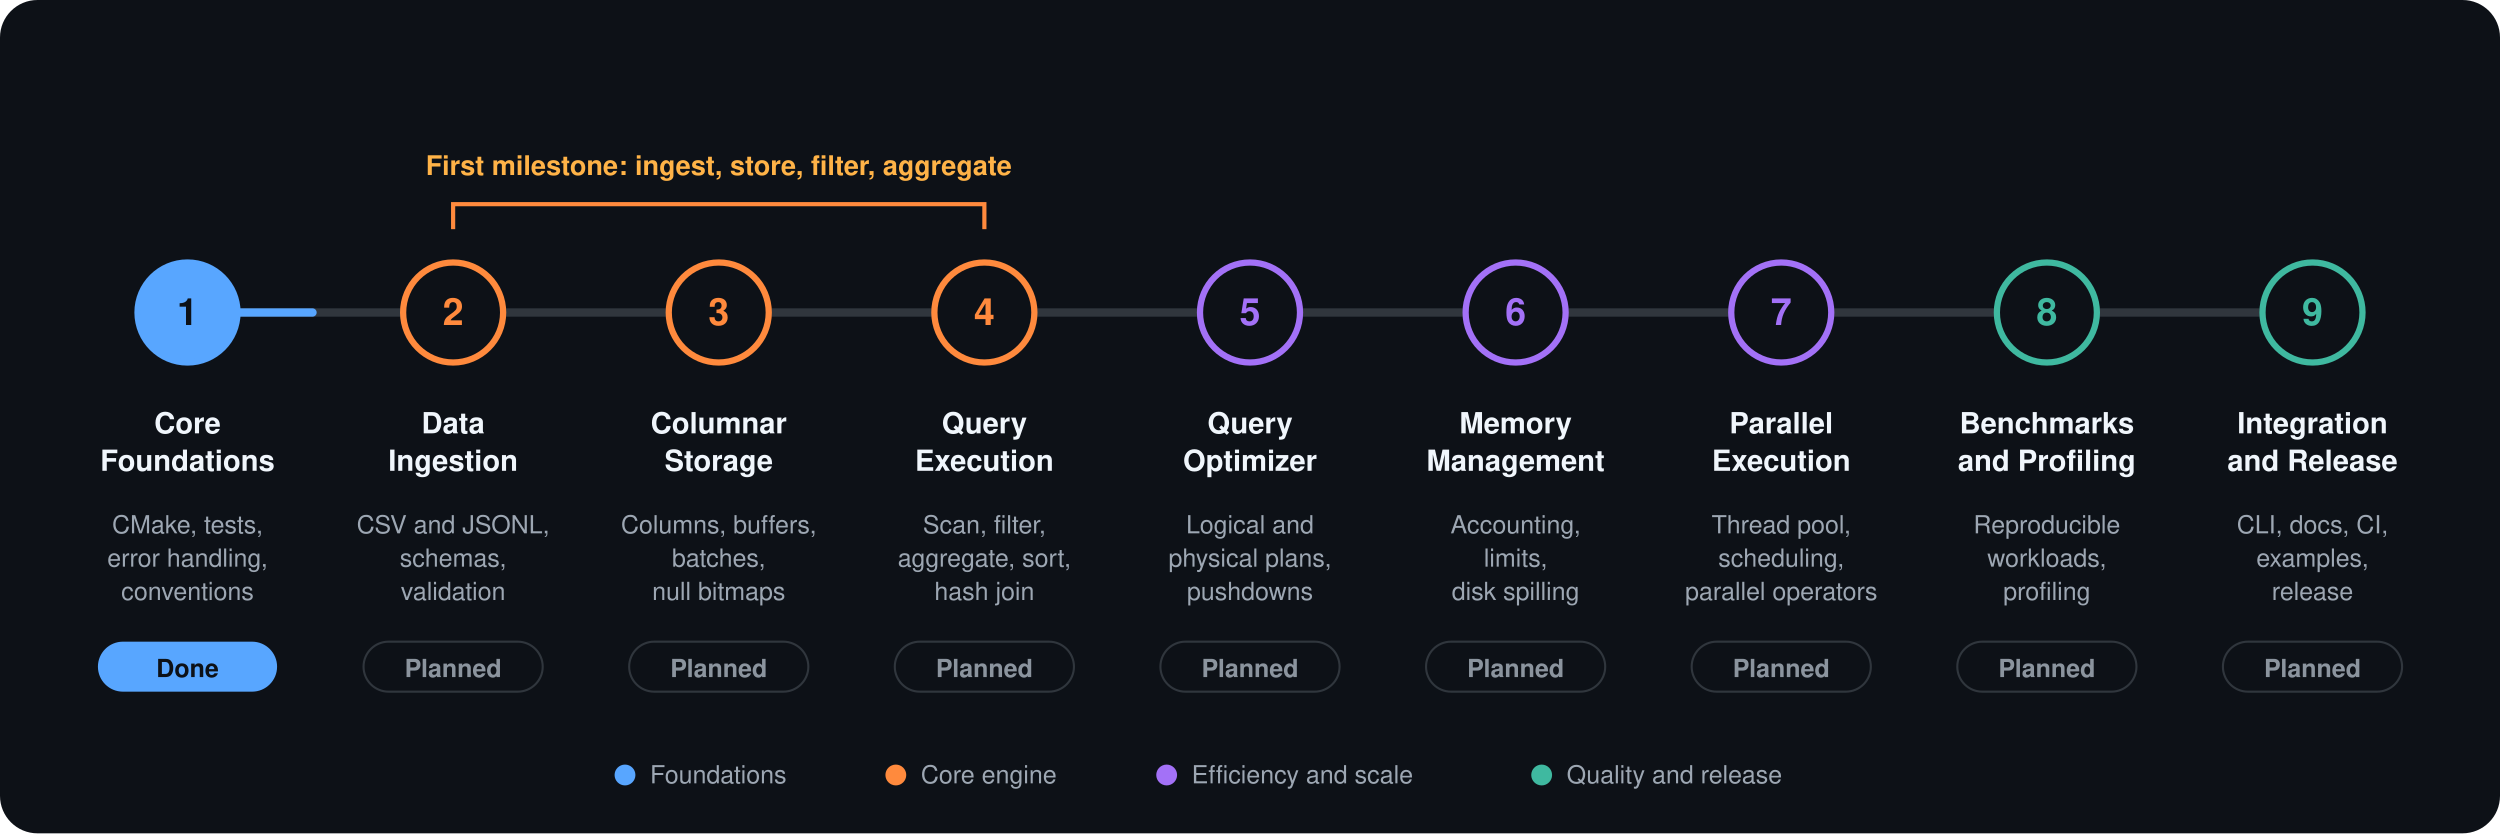
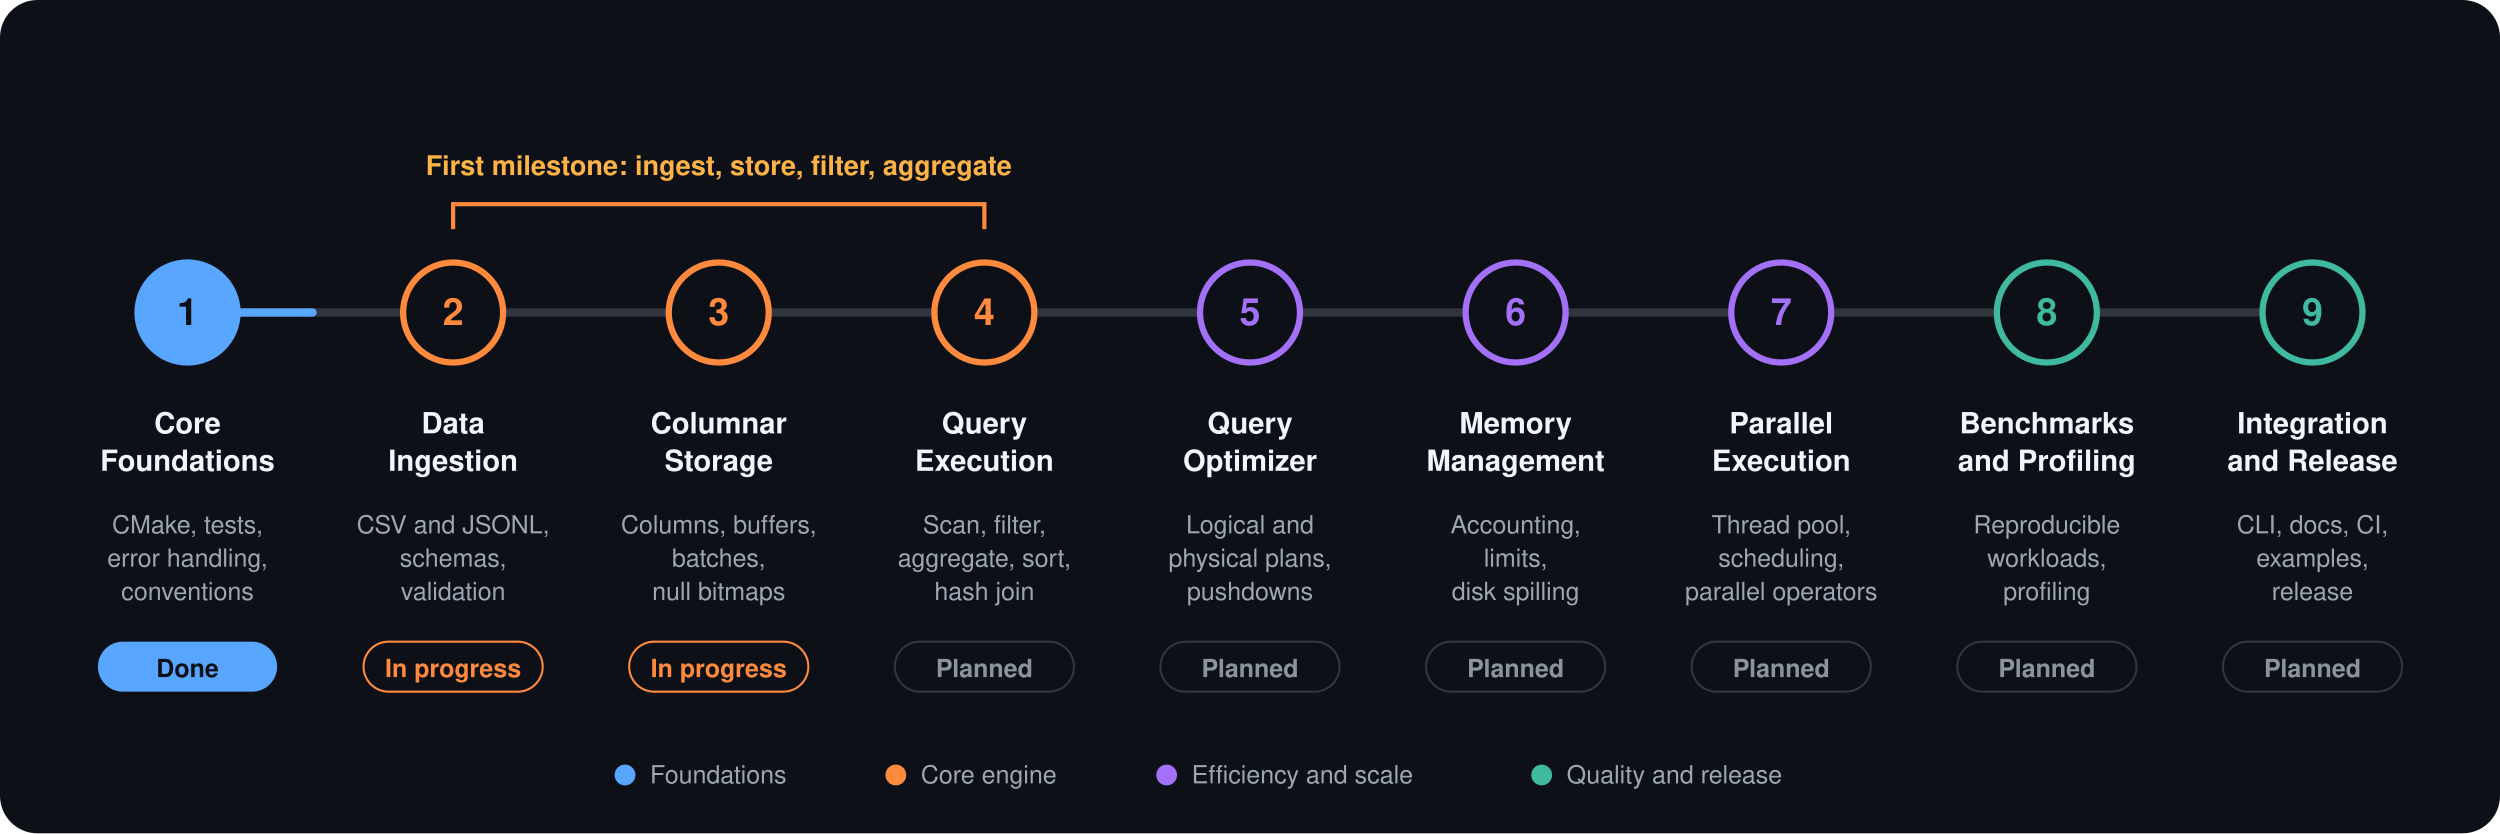
<svg xmlns="http://www.w3.org/2000/svg" width="1200" height="400" viewBox="0 0 1200 400" role="img" aria-labelledby="t d">
  <style>
    text { font-family: 'Segoe UI', Helvetica, Arial, sans-serif; text-anchor: middle; }
    .n  { font-size: 18px; font-weight: 800; }
    .t  { font-size: 14px; font-weight: 700; fill: #f0f6fc; }
    .d  { font-size: 12px; fill: #9da7b3; }
    .st { font-size: 12px; font-weight: 600; }
    .lg { font-size: 12px; fill: #9da7b3; text-anchor: start; }
  </style>
  <rect width="1200" height="400" rx="18" fill="#0d1117" />
  <path d="M217.5 110 V98 H472.5 V110" fill="none" stroke="#ff8a3d" stroke-width="2" />
  <text x="345" y="84" font-size="13" font-weight="600" fill="#ffb347">First milestone: ingest, store, filter, aggregate</text>
  <line x1="90" y1="150" x2="1110" y2="150" stroke="#30363d" stroke-width="4" stroke-linecap="round" />
  <line x1="90" y1="150" x2="150" y2="150" stroke="#58a6ff" stroke-width="4" stroke-linecap="round" />
  <circle cx="90" cy="150" r="24" fill="#58a6ff" stroke="#58a6ff" stroke-width="3" />
  <text x="90" y="156" class="n" fill="#0d1117">1</text>
  <circle cx="217.5" cy="150" r="24" fill="#0d1117" stroke="#ff8a3d" stroke-width="3" />
  <text x="217.5" y="156" class="n" fill="#ff8a3d">2</text>
  <circle cx="345" cy="150" r="24" fill="#0d1117" stroke="#ff8a3d" stroke-width="3" />
  <text x="345" y="156" class="n" fill="#ff8a3d">3</text>
  <circle cx="472.5" cy="150" r="24" fill="#0d1117" stroke="#ff8a3d" stroke-width="3" />
  <text x="472.5" y="156" class="n" fill="#ff8a3d">4</text>
  <circle cx="600" cy="150" r="24" fill="#0d1117" stroke="#a371f7" stroke-width="3" />
  <text x="600" y="156" class="n" fill="#a371f7">5</text>
  <circle cx="727.5" cy="150" r="24" fill="#0d1117" stroke="#a371f7" stroke-width="3" />
  <text x="727.5" y="156" class="n" fill="#a371f7">6</text>
  <circle cx="855" cy="150" r="24" fill="#0d1117" stroke="#a371f7" stroke-width="3" />
  <text x="855" y="156" class="n" fill="#a371f7">7</text>
  <circle cx="982.5" cy="150" r="24" fill="#0d1117" stroke="#3fb9a0" stroke-width="3" />
  <text x="982.5" y="156" class="n" fill="#3fb9a0">8</text>
  <circle cx="1110" cy="150" r="24" fill="#0d1117" stroke="#3fb9a0" stroke-width="3" />
  <text x="1110" y="156" class="n" fill="#3fb9a0">9</text>
  <g class="t">
    <text x="90" y="208">Core</text>
    <text x="90" y="226">Foundations</text>
    <text x="217.5" y="208">Data</text>
    <text x="217.5" y="226">Ingestion</text>
    <text x="345" y="208">Columnar</text>
    <text x="345" y="226">Storage</text>
    <text x="472.5" y="208">Query</text>
    <text x="472.5" y="226">Execution</text>
    <text x="600" y="208">Query</text>
    <text x="600" y="226">Optimizer</text>
    <text x="727.5" y="208">Memory</text>
    <text x="727.5" y="226">Management</text>
    <text x="855" y="208">Parallel</text>
    <text x="855" y="226">Execution</text>
    <text x="982.5" y="208">Benchmarks</text>
    <text x="982.5" y="226">and Profiling</text>
    <text x="1110" y="208">Integration</text>
    <text x="1110" y="226">and Release</text>
  </g>
  <g class="d">
    <text x="90" y="256">CMake, tests,</text>
    <text x="90" y="272">error handling,</text>
    <text x="90" y="288">conventions</text>
    <text x="217.5" y="256">CSV and JSONL,</text>
    <text x="217.5" y="272">schemas,</text>
    <text x="217.5" y="288">validation</text>
    <text x="345" y="256">Columns, buffers,</text>
    <text x="345" y="272">batches,</text>
    <text x="345" y="288">null bitmaps</text>
    <text x="472.5" y="256">Scan, filter,</text>
    <text x="472.5" y="272">aggregate, sort,</text>
    <text x="472.5" y="288">hash join</text>
    <text x="600" y="256">Logical and</text>
    <text x="600" y="272">physical plans,</text>
    <text x="600" y="288">pushdowns</text>
    <text x="727.5" y="256">Accounting,</text>
    <text x="727.5" y="272">limits,</text>
    <text x="727.5" y="288">disk spilling</text>
    <text x="855" y="256">Thread pool,</text>
    <text x="855" y="272">scheduling,</text>
    <text x="855" y="288">parallel operators</text>
    <text x="982.5" y="256">Reproducible</text>
    <text x="982.5" y="272">workloads,</text>
    <text x="982.5" y="288">profiling</text>
    <text x="1110" y="256">CLI, docs, CI,</text>
    <text x="1110" y="272">examples,</text>
    <text x="1110" y="288">release</text>
  </g>
  <rect x="47" y="308" width="86" height="24" rx="12" fill="#58a6ff" />
  <text x="90" y="325" class="st" fill="#0d1117">Done</text>
  <g fill="none" stroke="#30363d">
-     <rect x="174.5" y="308" width="86" height="24" rx="12" />
-     <rect x="302" y="308" width="86" height="24" rx="12" />
+     <rect x="174.5" y="308" width="86" height="24" rx="12" stroke="#ff8a3d" />
+     <rect x="302" y="308" width="86" height="24" rx="12" stroke="#ff8a3d" />
    <rect x="429.5" y="308" width="86" height="24" rx="12" />
    <rect x="557" y="308" width="86" height="24" rx="12" />
    <rect x="684.5" y="308" width="86" height="24" rx="12" />
    <rect x="812" y="308" width="86" height="24" rx="12" />
    <rect x="939.5" y="308" width="86" height="24" rx="12" />
    <rect x="1067" y="308" width="86" height="24" rx="12" />
  </g>
  <g class="st" fill="#8b949e">
-     <text x="217.5" y="325">Planned</text>
-     <text x="345" y="325">Planned</text>
+     <text x="217.5" y="325" fill="#ff8a3d">In progress</text>
+     <text x="345" y="325" fill="#ff8a3d">In progress</text>
    <text x="472.5" y="325">Planned</text>
    <text x="600" y="325">Planned</text>
    <text x="727.5" y="325">Planned</text>
    <text x="855" y="325">Planned</text>
    <text x="982.5" y="325">Planned</text>
    <text x="1110" y="325">Planned</text>
  </g>
  <circle cx="300" cy="372" r="5" fill="#58a6ff" />
  <text x="312" y="376" class="lg">Foundations</text>
  <circle cx="430" cy="372" r="5" fill="#ff8a3d" />
  <text x="442" y="376" class="lg">Core engine</text>
  <circle cx="560" cy="372" r="5" fill="#a371f7" />
  <text x="572" y="376" class="lg">Efficiency and scale</text>
  <circle cx="740" cy="372" r="5" fill="#3fb9a0" />
  <text x="752" y="376" class="lg">Quality and release</text>
</svg>
